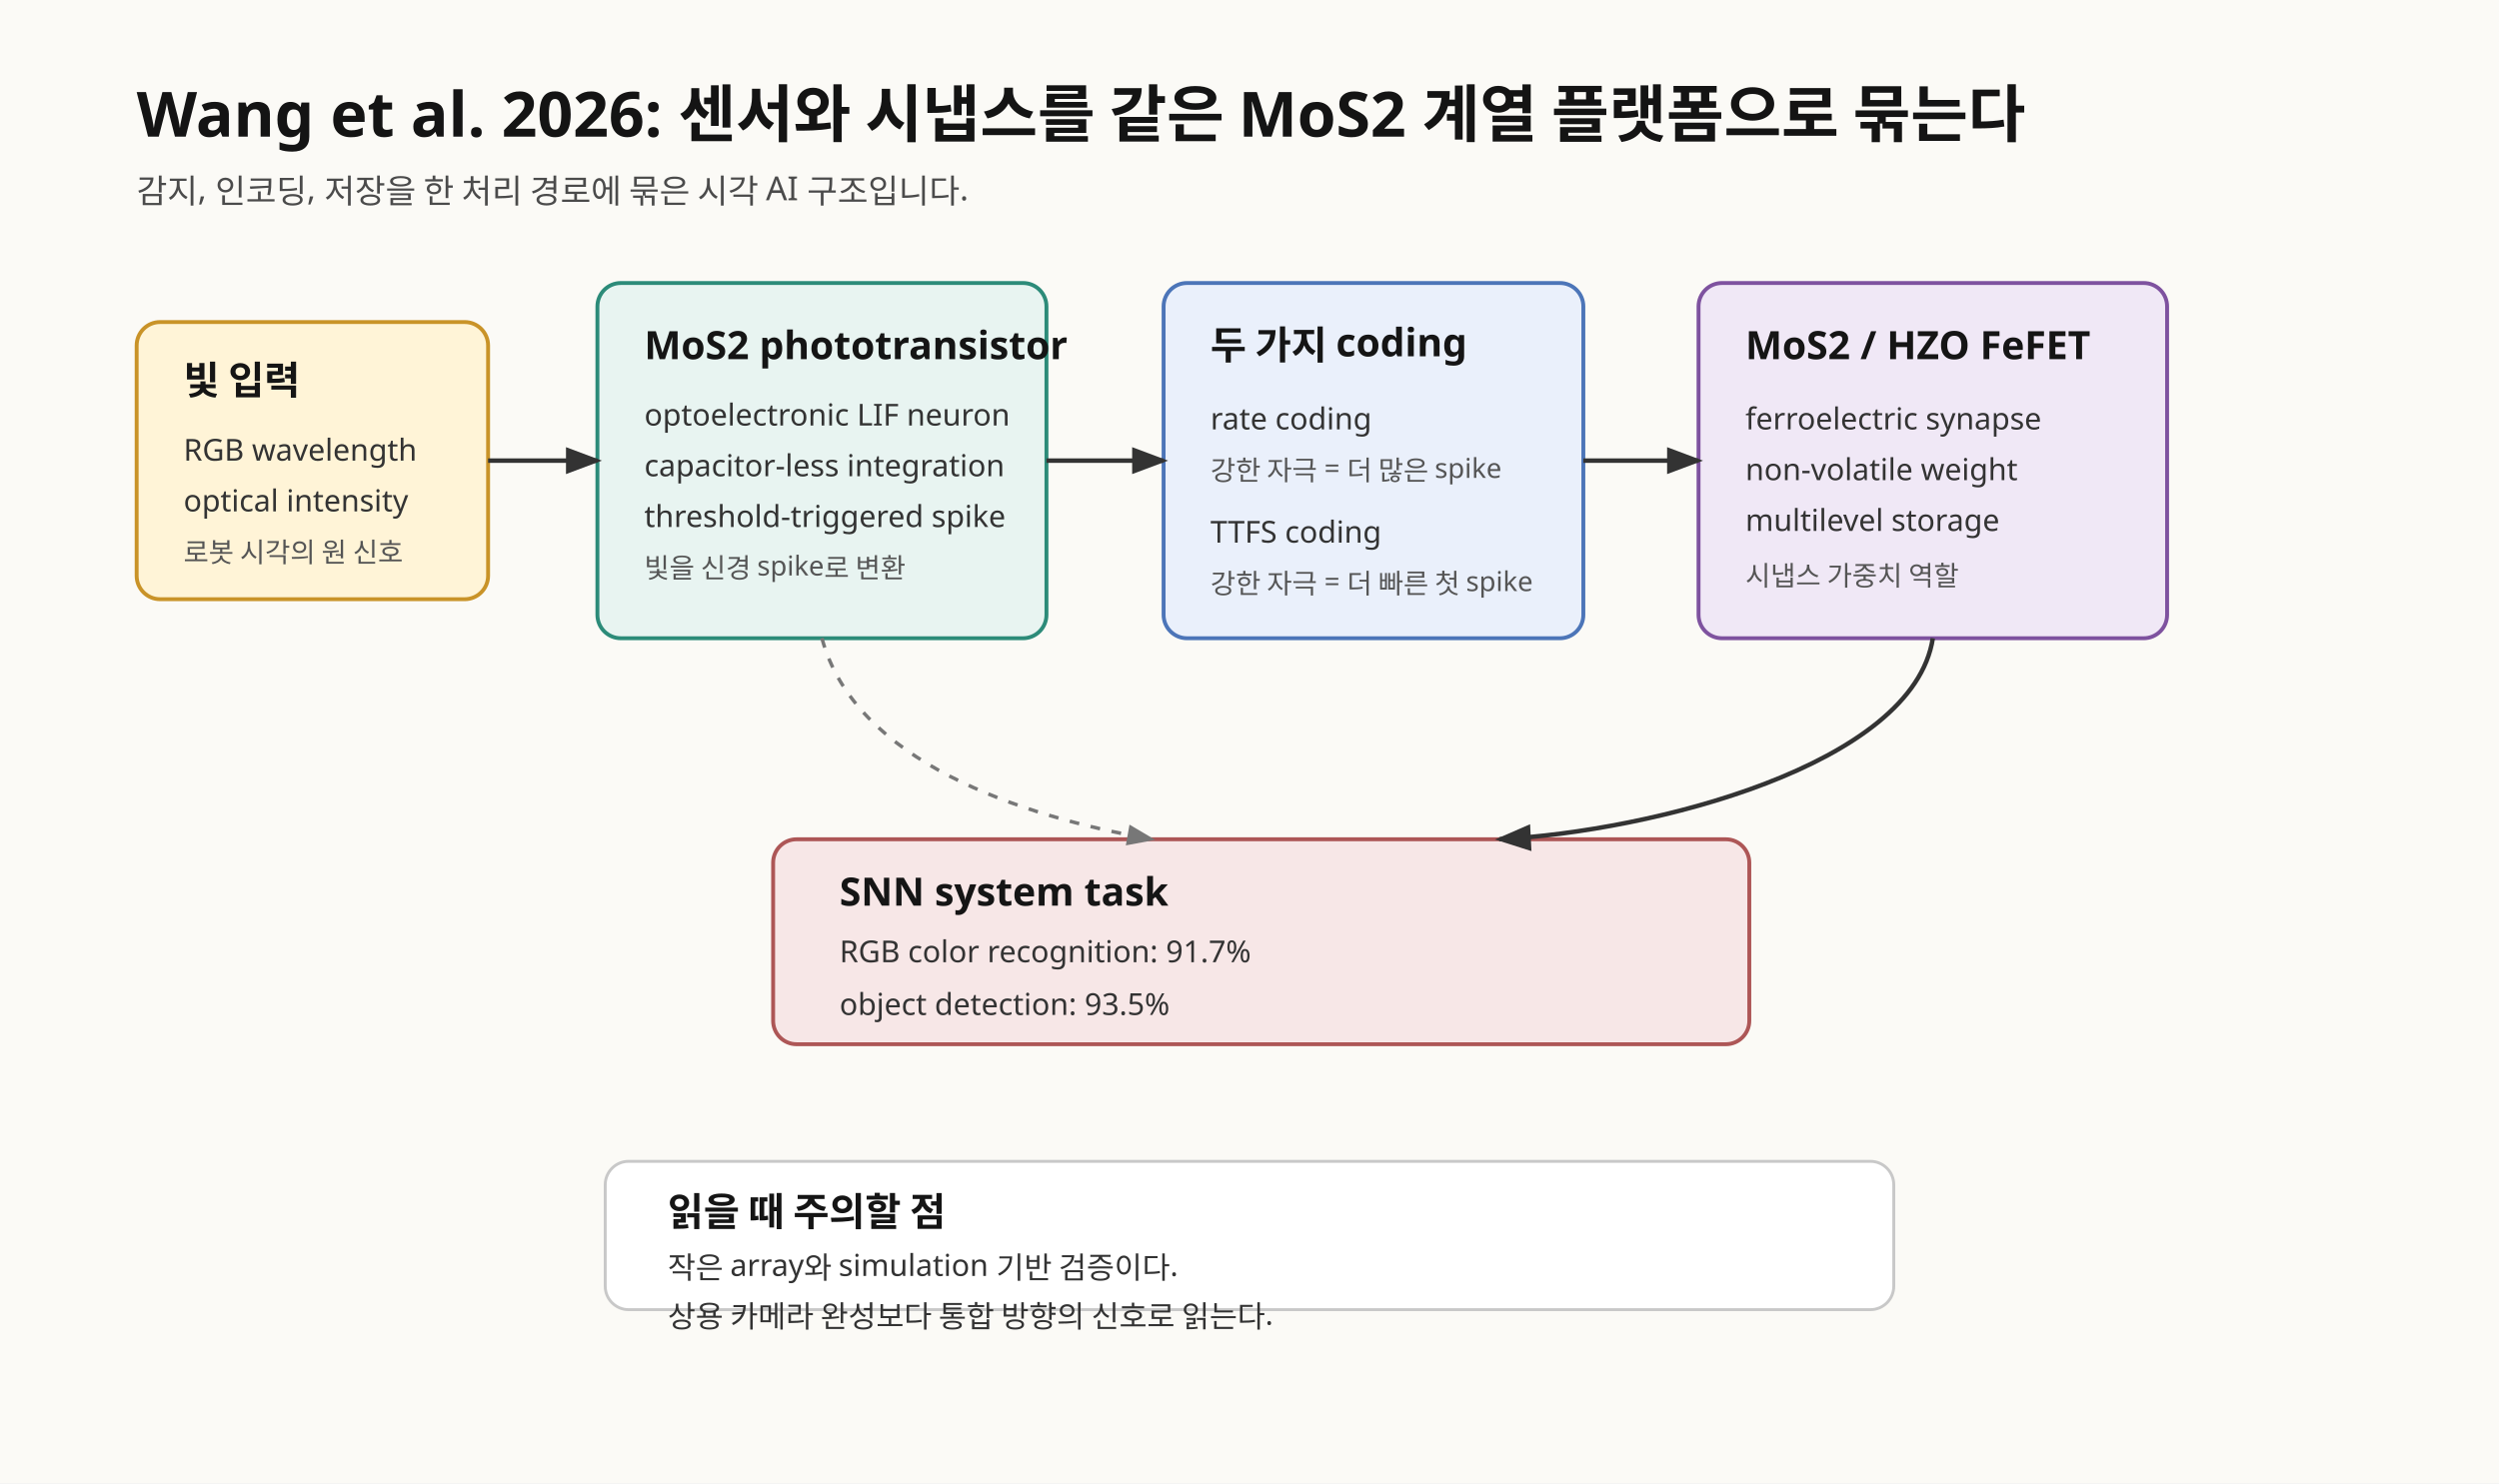
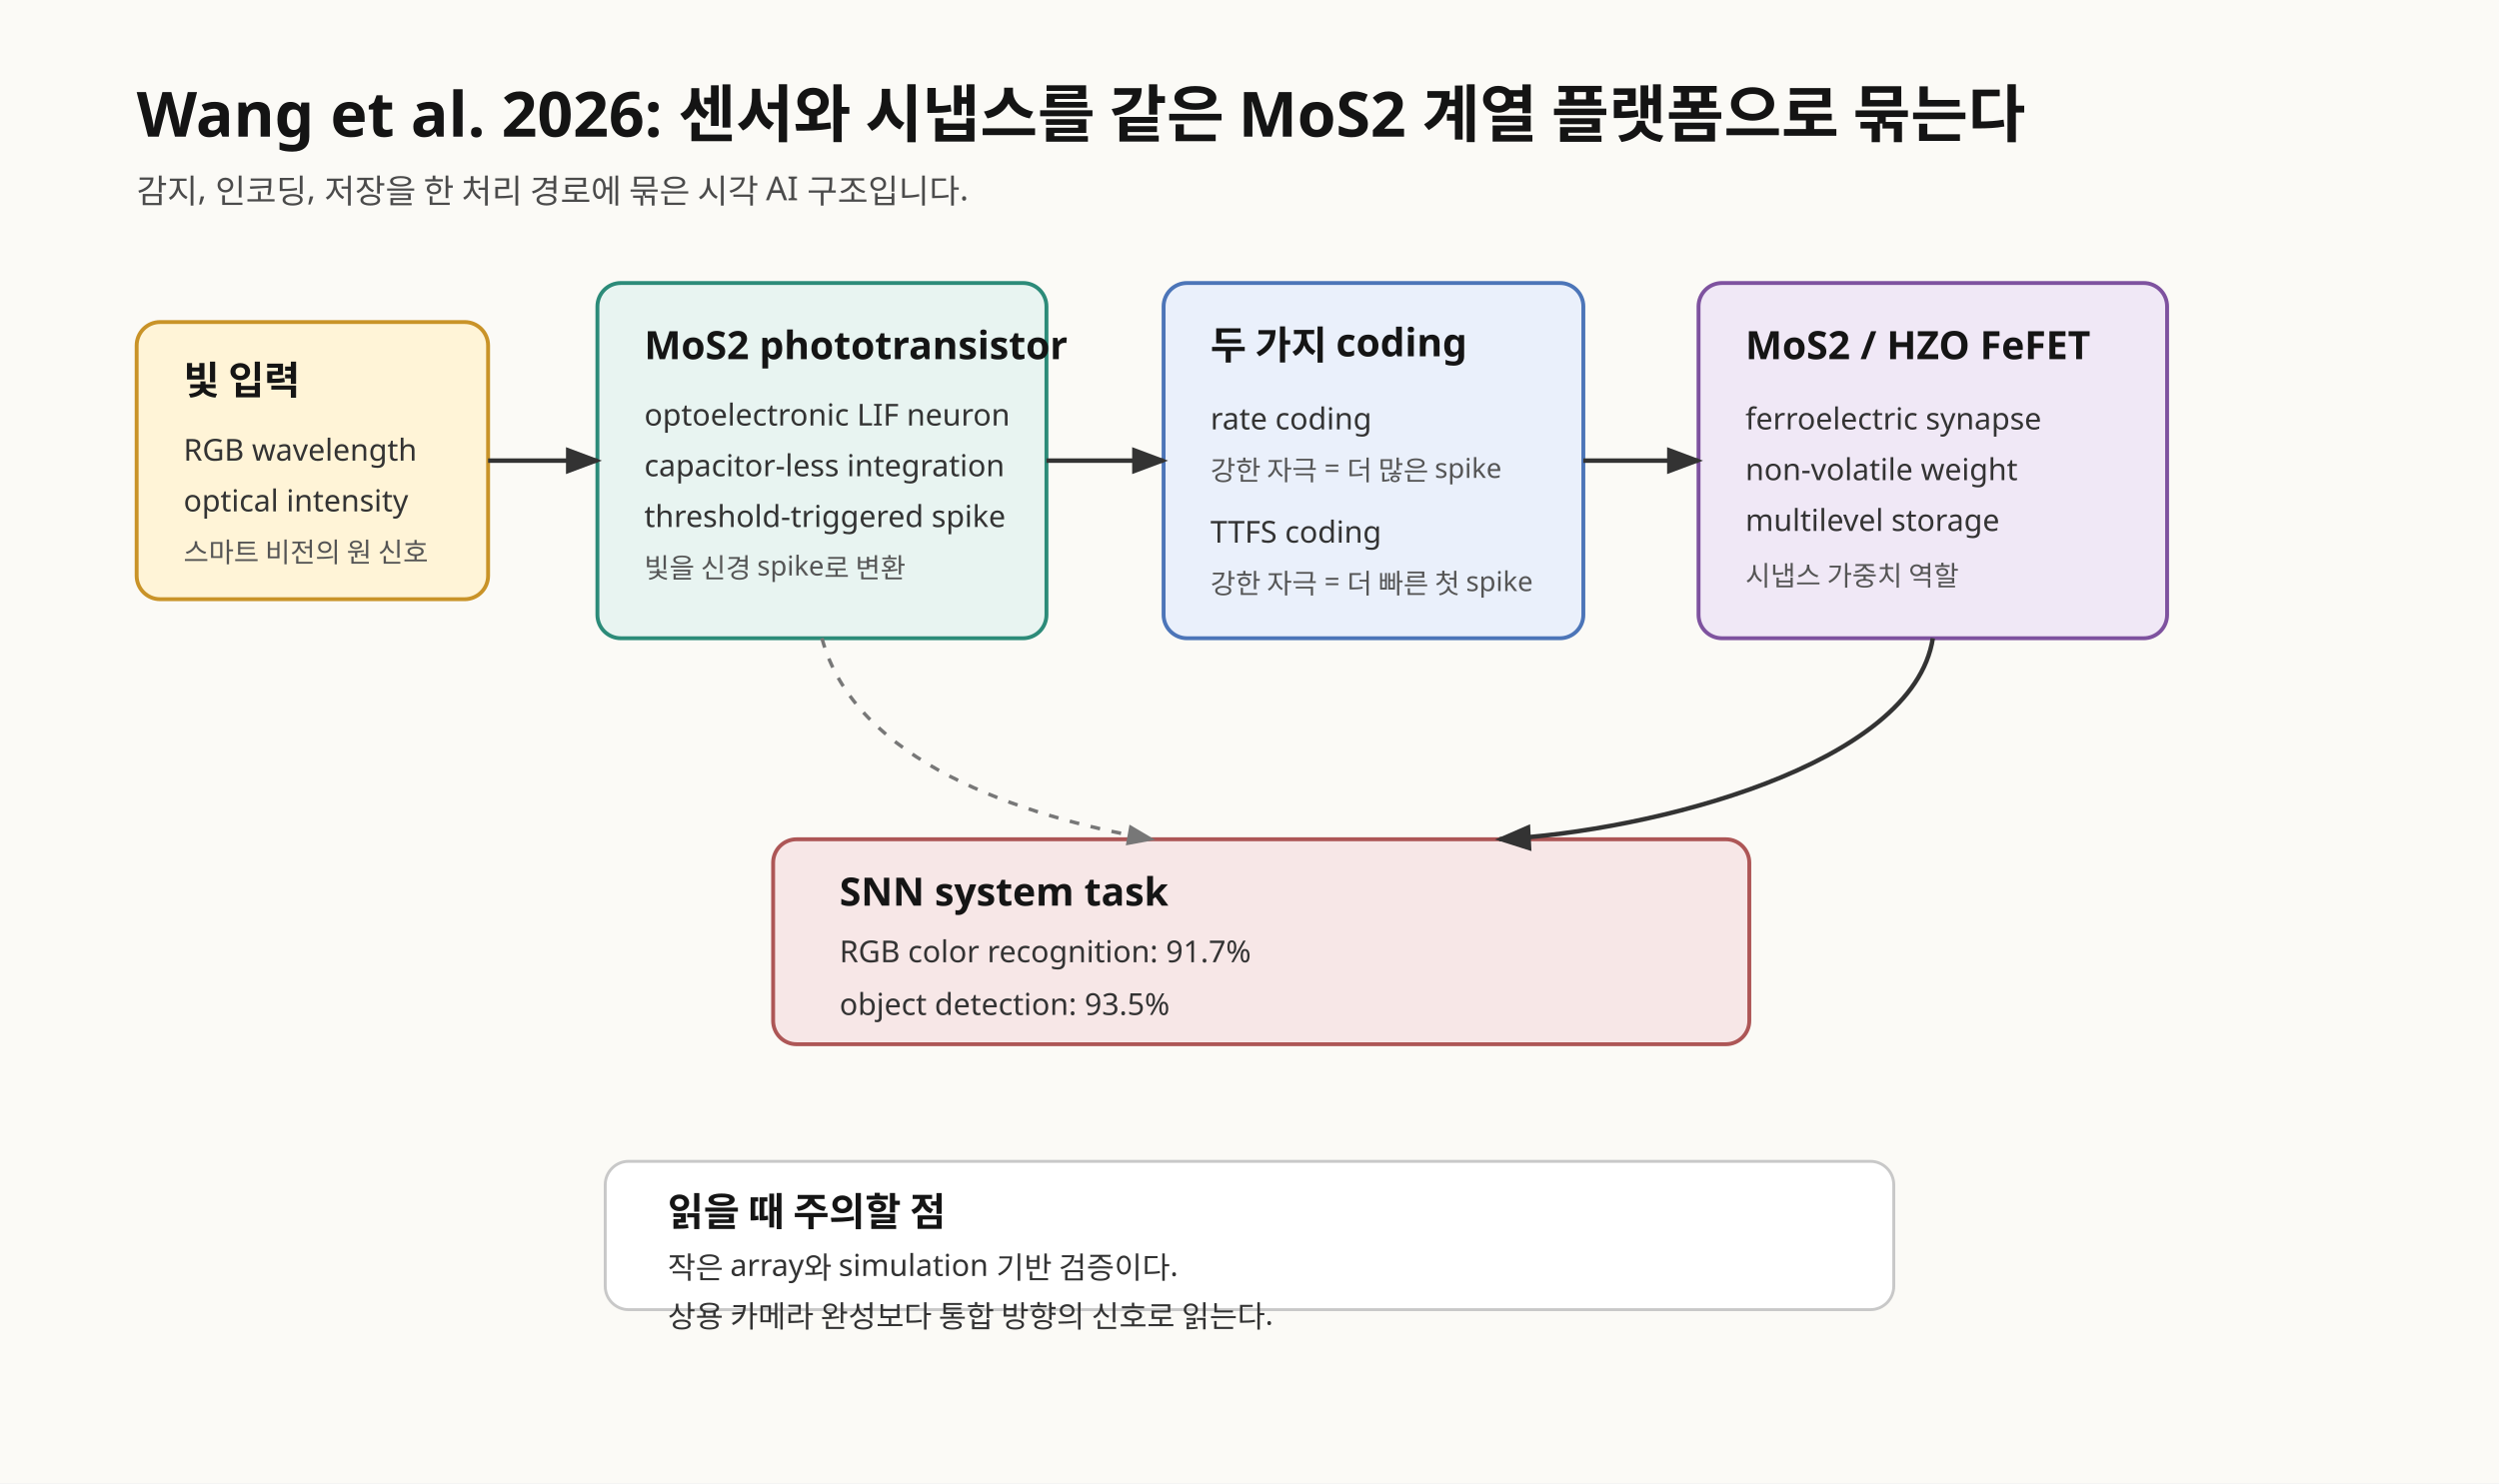
<svg xmlns="http://www.w3.org/2000/svg" width="1280" height="760" viewBox="0 0 1280 760" role="img" aria-labelledby="title desc">
  <defs>
    <style>
      .bg { fill: #fbfaf6; }
      .title { font: 700 32px "Segoe UI", "Malgun Gothic", sans-serif; fill: #141414; }
      .subtitle { font: 400 17px "Segoe UI", "Malgun Gothic", sans-serif; fill: #4b4b4b; }
      .label { font: 700 20px "Segoe UI", "Malgun Gothic", sans-serif; fill: #151515; }
      .body { font: 400 15.5px "Segoe UI", "Malgun Gothic", sans-serif; fill: #333; }
      .small { font: 400 14px "Segoe UI", "Malgun Gothic", sans-serif; fill: #555; }
      .card { rx: 12; stroke-width: 2; }
      .light { fill: #fff4d7; stroke: #c99328; }
      .neuron { fill: #e8f4f1; stroke: #2c8b79; }
      .code { fill: #eaf0fb; stroke: #4c75b8; }
      .syn { fill: #f0e8f6; stroke: #7e529f; }
      .task { fill: #f7e7e7; stroke: #ad5656; }
      .warn { fill: #fff; stroke: #c8c8c8; stroke-width: 1.5; rx: 12; }
      .arrow { stroke: #333; stroke-width: 2.3; fill: none; marker-end: url(#arrow); }
      .dash { stroke: #777; stroke-width: 1.8; fill: none; stroke-dasharray: 5 6; marker-end: url(#arrowSoft); }
    </style>
    <marker id="arrow" markerWidth="10" markerHeight="10" refX="7" refY="3" orient="auto" markerUnits="strokeWidth">
      <path d="M0,0 L0,6 L8,3 z" fill="#333" />
    </marker>
    <marker id="arrowSoft" markerWidth="10" markerHeight="10" refX="7" refY="3" orient="auto" markerUnits="strokeWidth">
      <path d="M0,0 L0,6 L8,3 z" fill="#777" />
    </marker>
  </defs>
  <rect class="bg" width="1280" height="760" />
  <text x="70" y="70" class="title">Wang et al. 2026: 센서와 시냅스를 같은 MoS2 계열 플랫폼으로 묶는다</text>
  <text x="70" y="104" class="subtitle">감지, 인코딩, 저장을 한 처리 경로에 묶은 시각 AI 구조입니다.</text>
  <rect x="70" y="165" width="180" height="142" class="card light" />
  <text x="94" y="202" class="label">빛 입력</text>
  <text x="94" y="236" class="body">RGB wavelength</text>
  <text x="94" y="262" class="body">optical intensity</text>
-   <text x="94" y="288" class="small">로봇 시각의 원 신호</text>
+   <text x="94" y="288" class="small">스마트 비전의 원 신호</text>
  <rect x="306" y="145" width="230" height="182" class="card neuron" />
  <text x="330" y="184" class="label">MoS2 phototransistor</text>
  <text x="330" y="218" class="body">optoelectronic LIF neuron</text>
  <text x="330" y="244" class="body">capacitor-less integration</text>
  <text x="330" y="270" class="body">threshold-triggered spike</text>
  <text x="330" y="296" class="small">빛을 신경 spike로 변환</text>
  <rect x="596" y="145" width="215" height="182" class="card code" />
  <text x="620" y="184" class="label">두 가지 coding</text>
  <text x="620" y="220" class="body">rate coding</text>
  <text x="620" y="246" class="small">강한 자극 = 더 많은 spike</text>
  <text x="620" y="278" class="body">TTFS coding</text>
  <text x="620" y="304" class="small">강한 자극 = 더 빠른 첫 spike</text>
  <rect x="870" y="145" width="240" height="182" class="card syn" />
  <text x="894" y="184" class="label">MoS2 / HZO FeFET</text>
  <text x="894" y="220" class="body">ferroelectric synapse</text>
  <text x="894" y="246" class="body">non-volatile weight</text>
  <text x="894" y="272" class="body">multilevel storage</text>
  <text x="894" y="300" class="small">시냅스 가중치 역할</text>
  <rect x="396" y="430" width="500" height="105" class="card task" />
  <text x="430" y="464" class="label">SNN system task</text>
  <text x="430" y="493" class="body">RGB color recognition: 91.7%</text>
  <text x="430" y="520" class="body">object detection: 93.5%</text>
  <rect x="310" y="595" width="660" height="76" class="warn" />
  <text x="342" y="628" class="label">읽을 때 주의할 점</text>
  <text x="342" y="655" class="body">작은 array와 simulation 기반 검증이다.</text>
  <text x="342" y="680" class="body">상용 카메라 완성보다 통합 방향의 신호로 읽는다.</text>
  <line x1="250" y1="236" x2="306" y2="236" class="arrow" />
  <line x1="536" y1="236" x2="596" y2="236" class="arrow" />
  <line x1="811" y1="236" x2="870" y2="236" class="arrow" />
  <path d="M990 327 C980 392 846 426 768 430" class="arrow" />
  <path d="M421 327 C438 390 522 418 590 430" class="dash" />
</svg>
